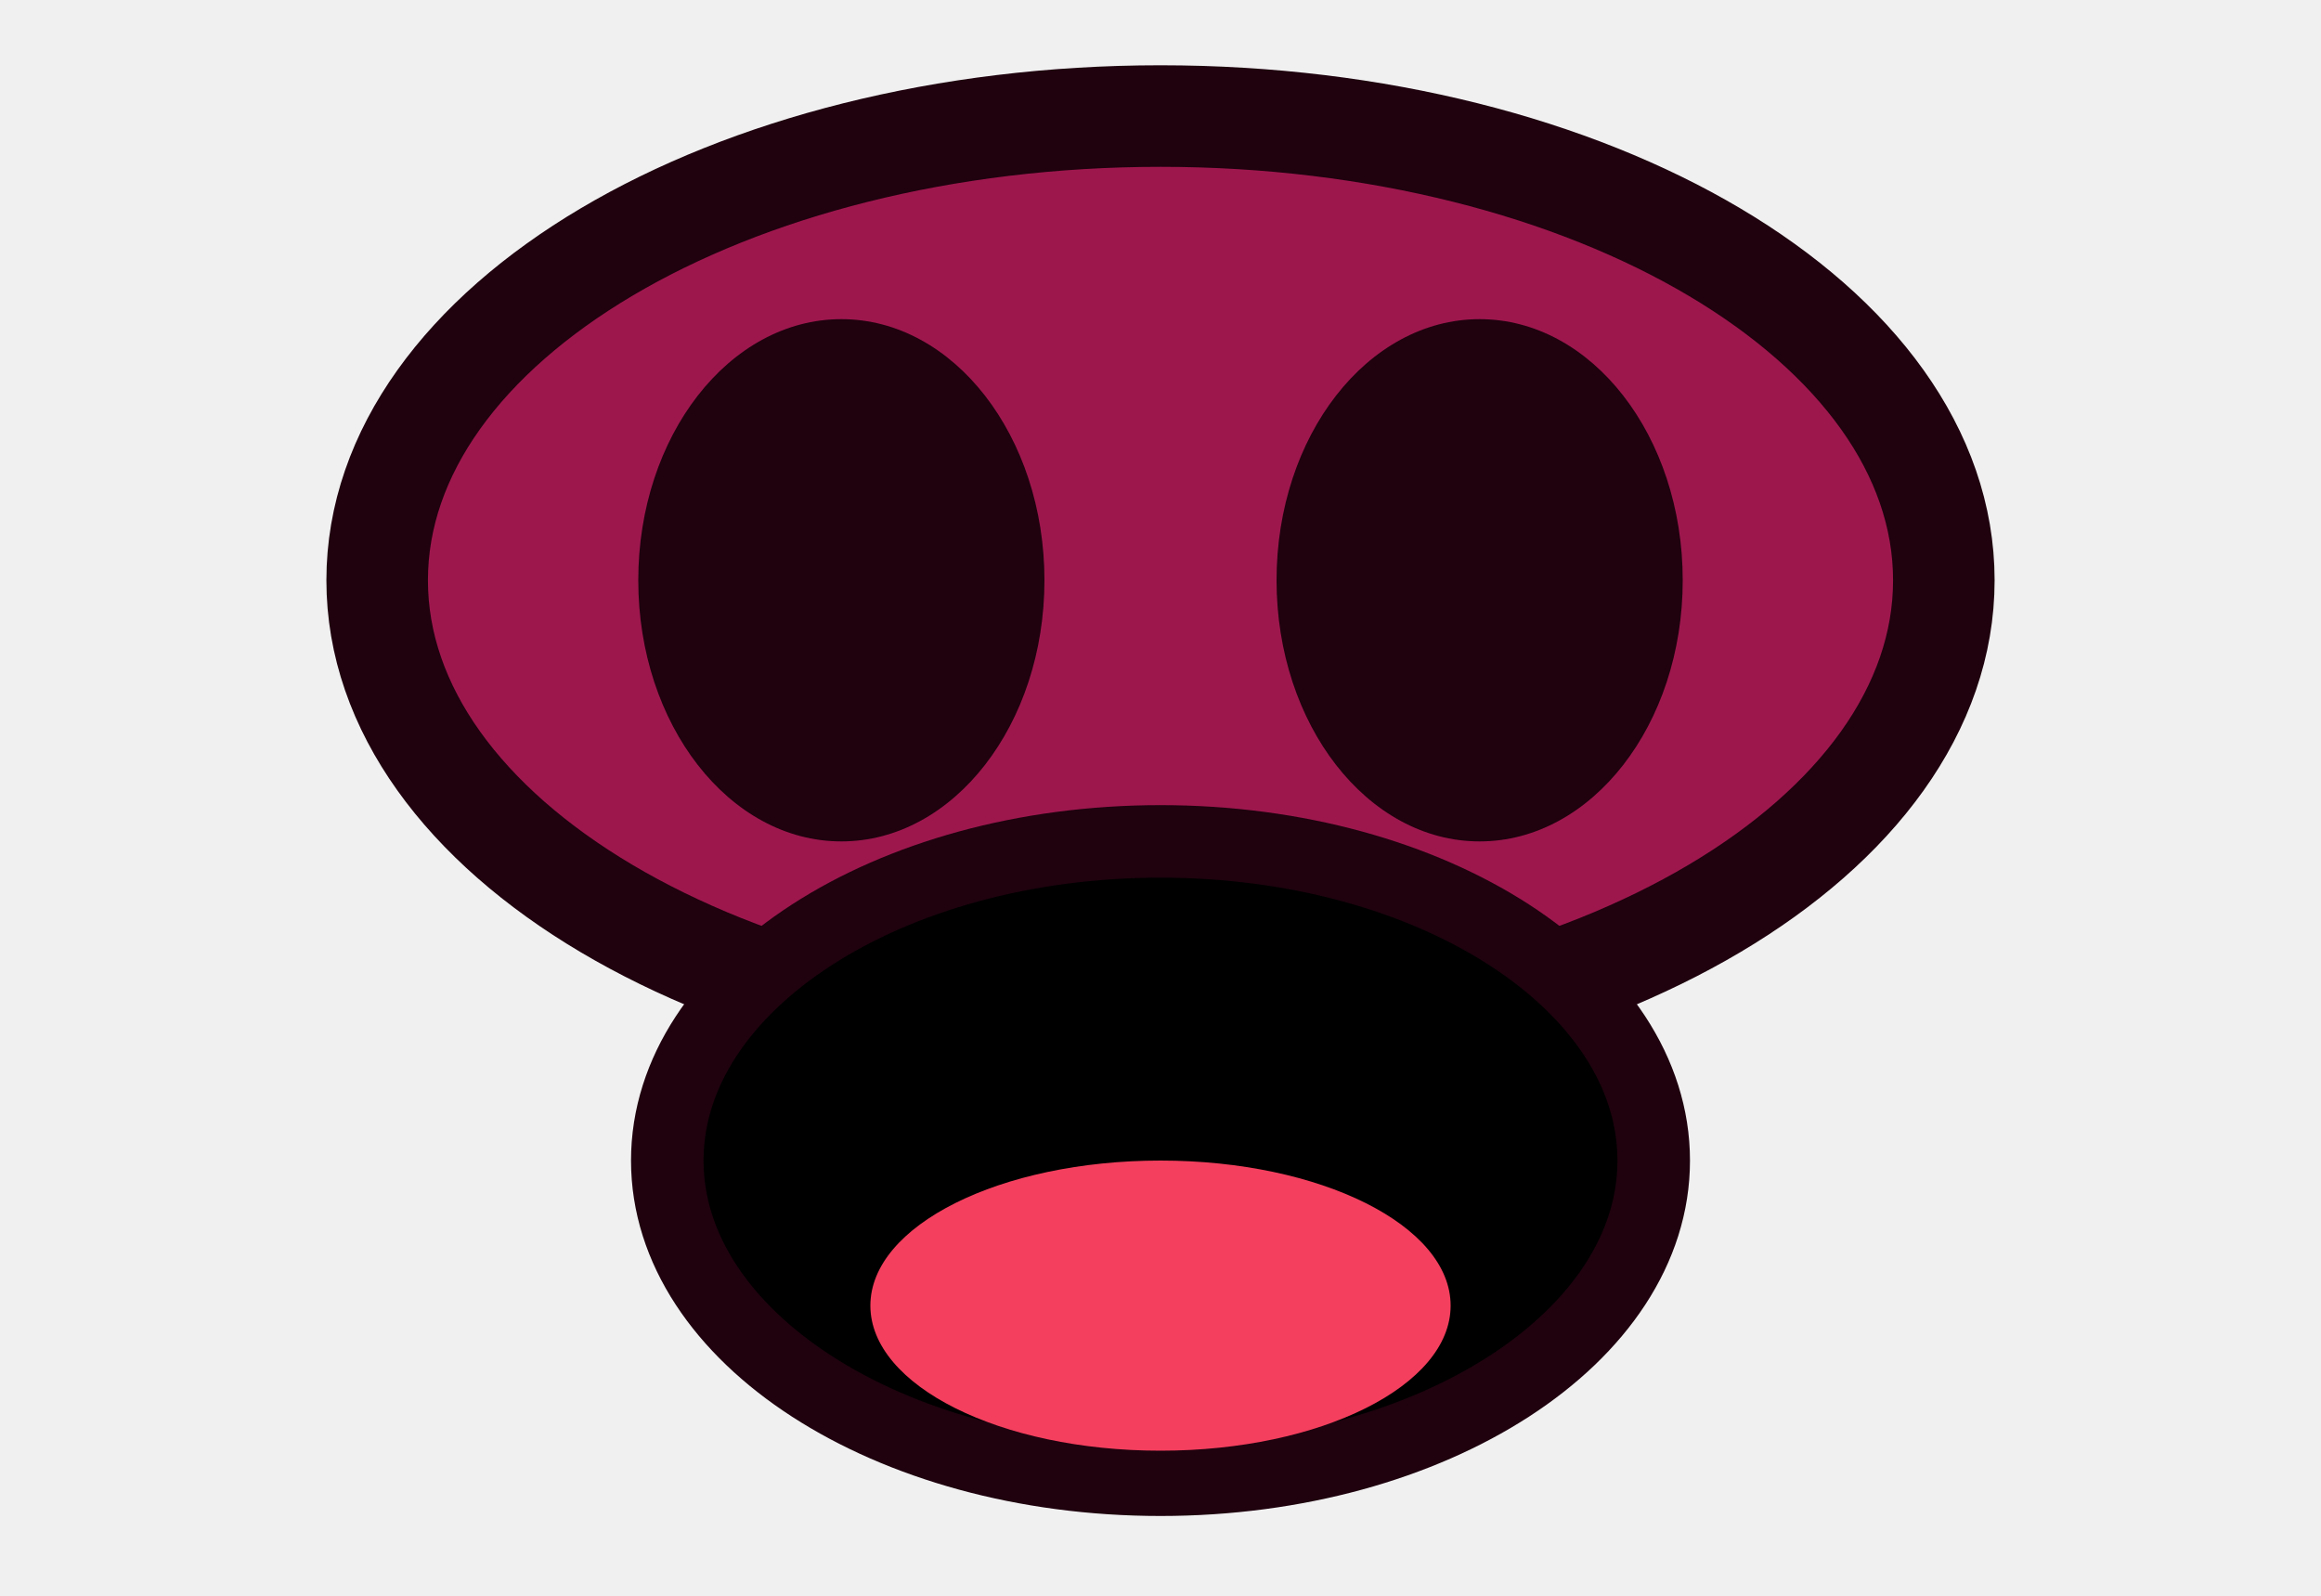
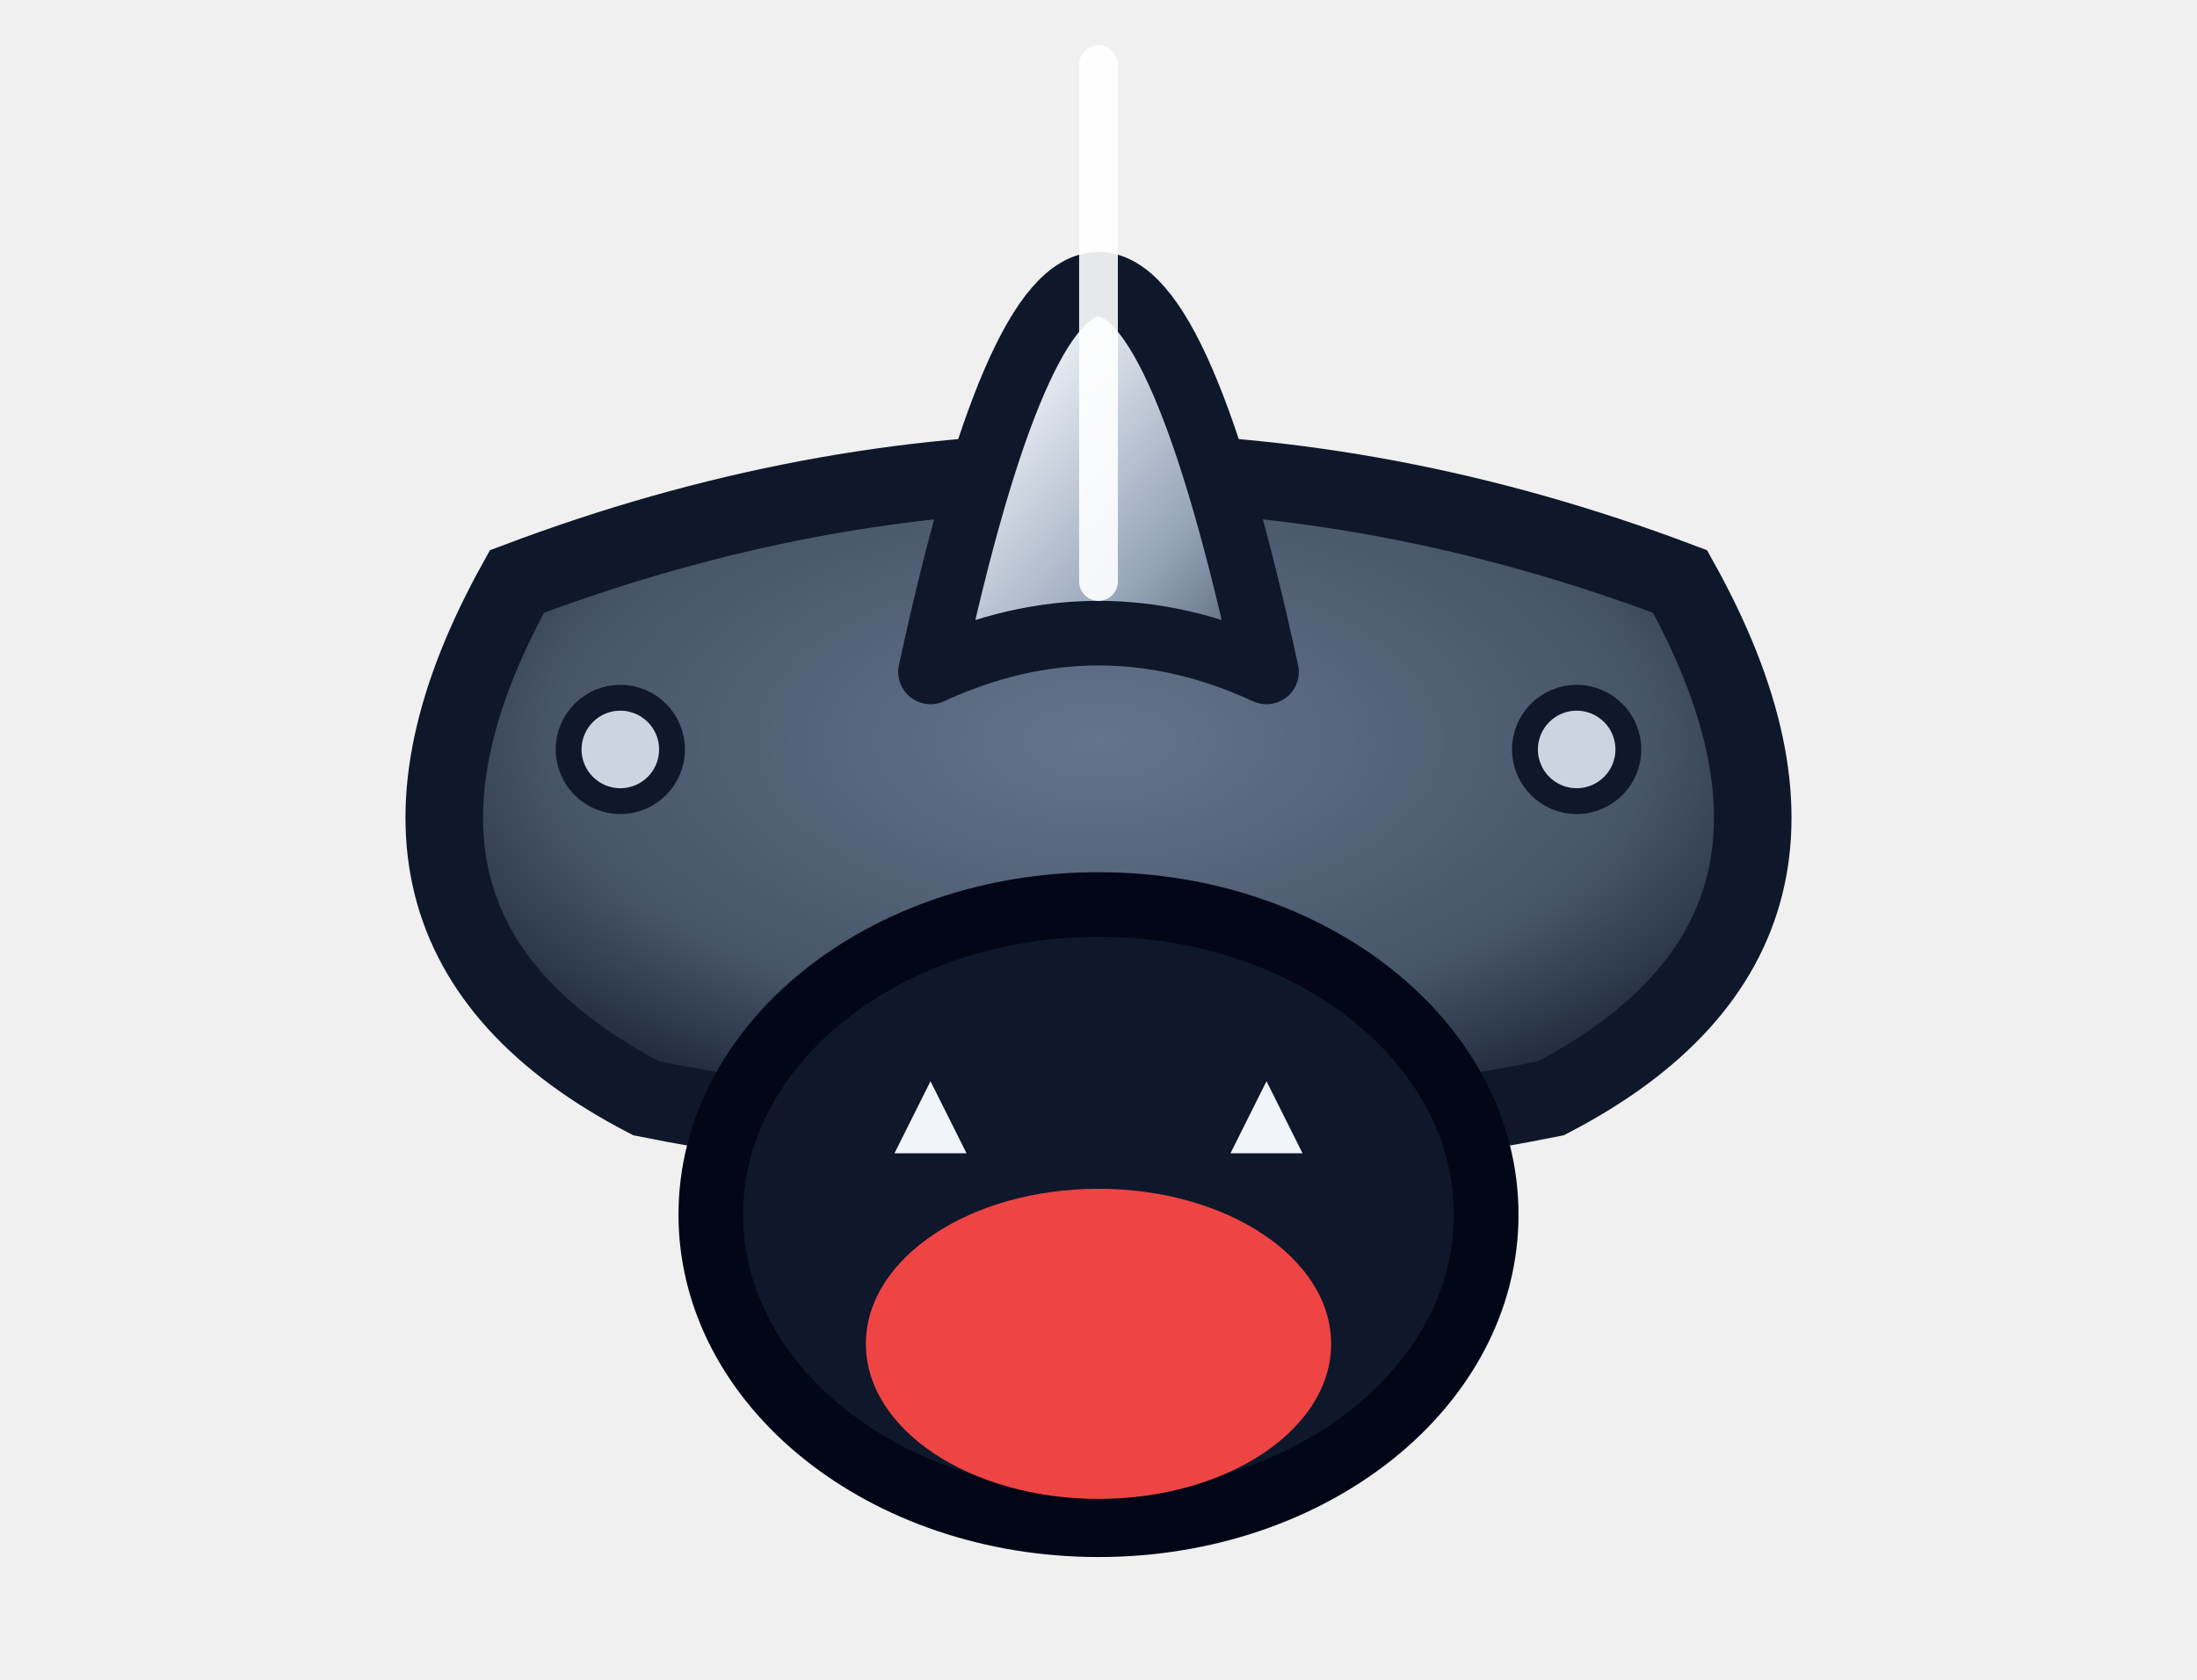
- <svg xmlns="http://www.w3.org/2000/svg" viewBox="0 0 160 110" width="160" height="110">
-   <ellipse cx="80" cy="40" rx="54" ry="32" fill="#9d174d" stroke="#1f020e" stroke-width="7" />
-   <ellipse cx="58" cy="40" rx="14" ry="18" fill="#1f020e" />
-   <ellipse cx="102" cy="40" rx="14" ry="18" fill="#1f020e" />
-   <ellipse cx="80" cy="80" rx="34" ry="22" fill="#000000" stroke="#1f020e" stroke-width="5" />
-   <ellipse cx="80" cy="90" rx="20" ry="10" fill="#f43f5e" />
+ <svg xmlns="http://www.w3.org/2000/svg" viewBox="0 0 170 130" width="170" height="130">
+   <defs>
+     <linearGradient id="rhino_horn_scream" x1="0%" y1="0%" x2="100%" y2="100%">
+       <stop offset="0%" stop-color="#ffffff" />
+       <stop offset="30%" stop-color="#e2e8f0" />
+       <stop offset="70%" stop-color="#94a3b8" />
+       <stop offset="100%" stop-color="#475569" />
+     </linearGradient>
+     <radialGradient id="rhino_snout_scream" cx="50%" cy="40%" r="60%">
+       <stop offset="0%" stop-color="#64748b" />
+       <stop offset="70%" stop-color="#475569" />
+       <stop offset="100%" stop-color="#1e293b" />
+     </radialGradient>
+   </defs>
+   <path d="M40 45 Q85 28 130 45 Q145 72 120 85 Q85 92 50 85 Q25 72 40 45 Z" fill="url(#rhino_snout_scream)" stroke="#0f172a" stroke-width="6" />
+   <path d="M72 52 Q85 -8 98 52 Q85 46 72 52 Z" fill="url(#rhino_horn_scream)" stroke="#0f172a" stroke-width="5" stroke-linejoin="round" />
+   <path d="M85 5 L85 45" stroke="#ffffff" stroke-width="3" stroke-linecap="round" opacity="0.9" />
+   <circle cx="48" cy="58" r="4" fill="#cbd5e1" stroke="#0f172a" stroke-width="2" />
+   <circle cx="122" cy="58" r="4" fill="#cbd5e1" stroke="#0f172a" stroke-width="2" />
+   <ellipse cx="85" cy="94" rx="30" ry="24" fill="#0f172a" stroke="#020617" stroke-width="5" />
+   <ellipse cx="85" cy="104" rx="18" ry="12" fill="#ef4444" />
+   <polygon points="68,90 72,82 76,90" fill="#f1f5f9" stroke="#0f172a" stroke-width="1.5" />
+   <polygon points="94,90 98,82 102,90" fill="#f1f5f9" stroke="#0f172a" stroke-width="1.5" />
</svg>
